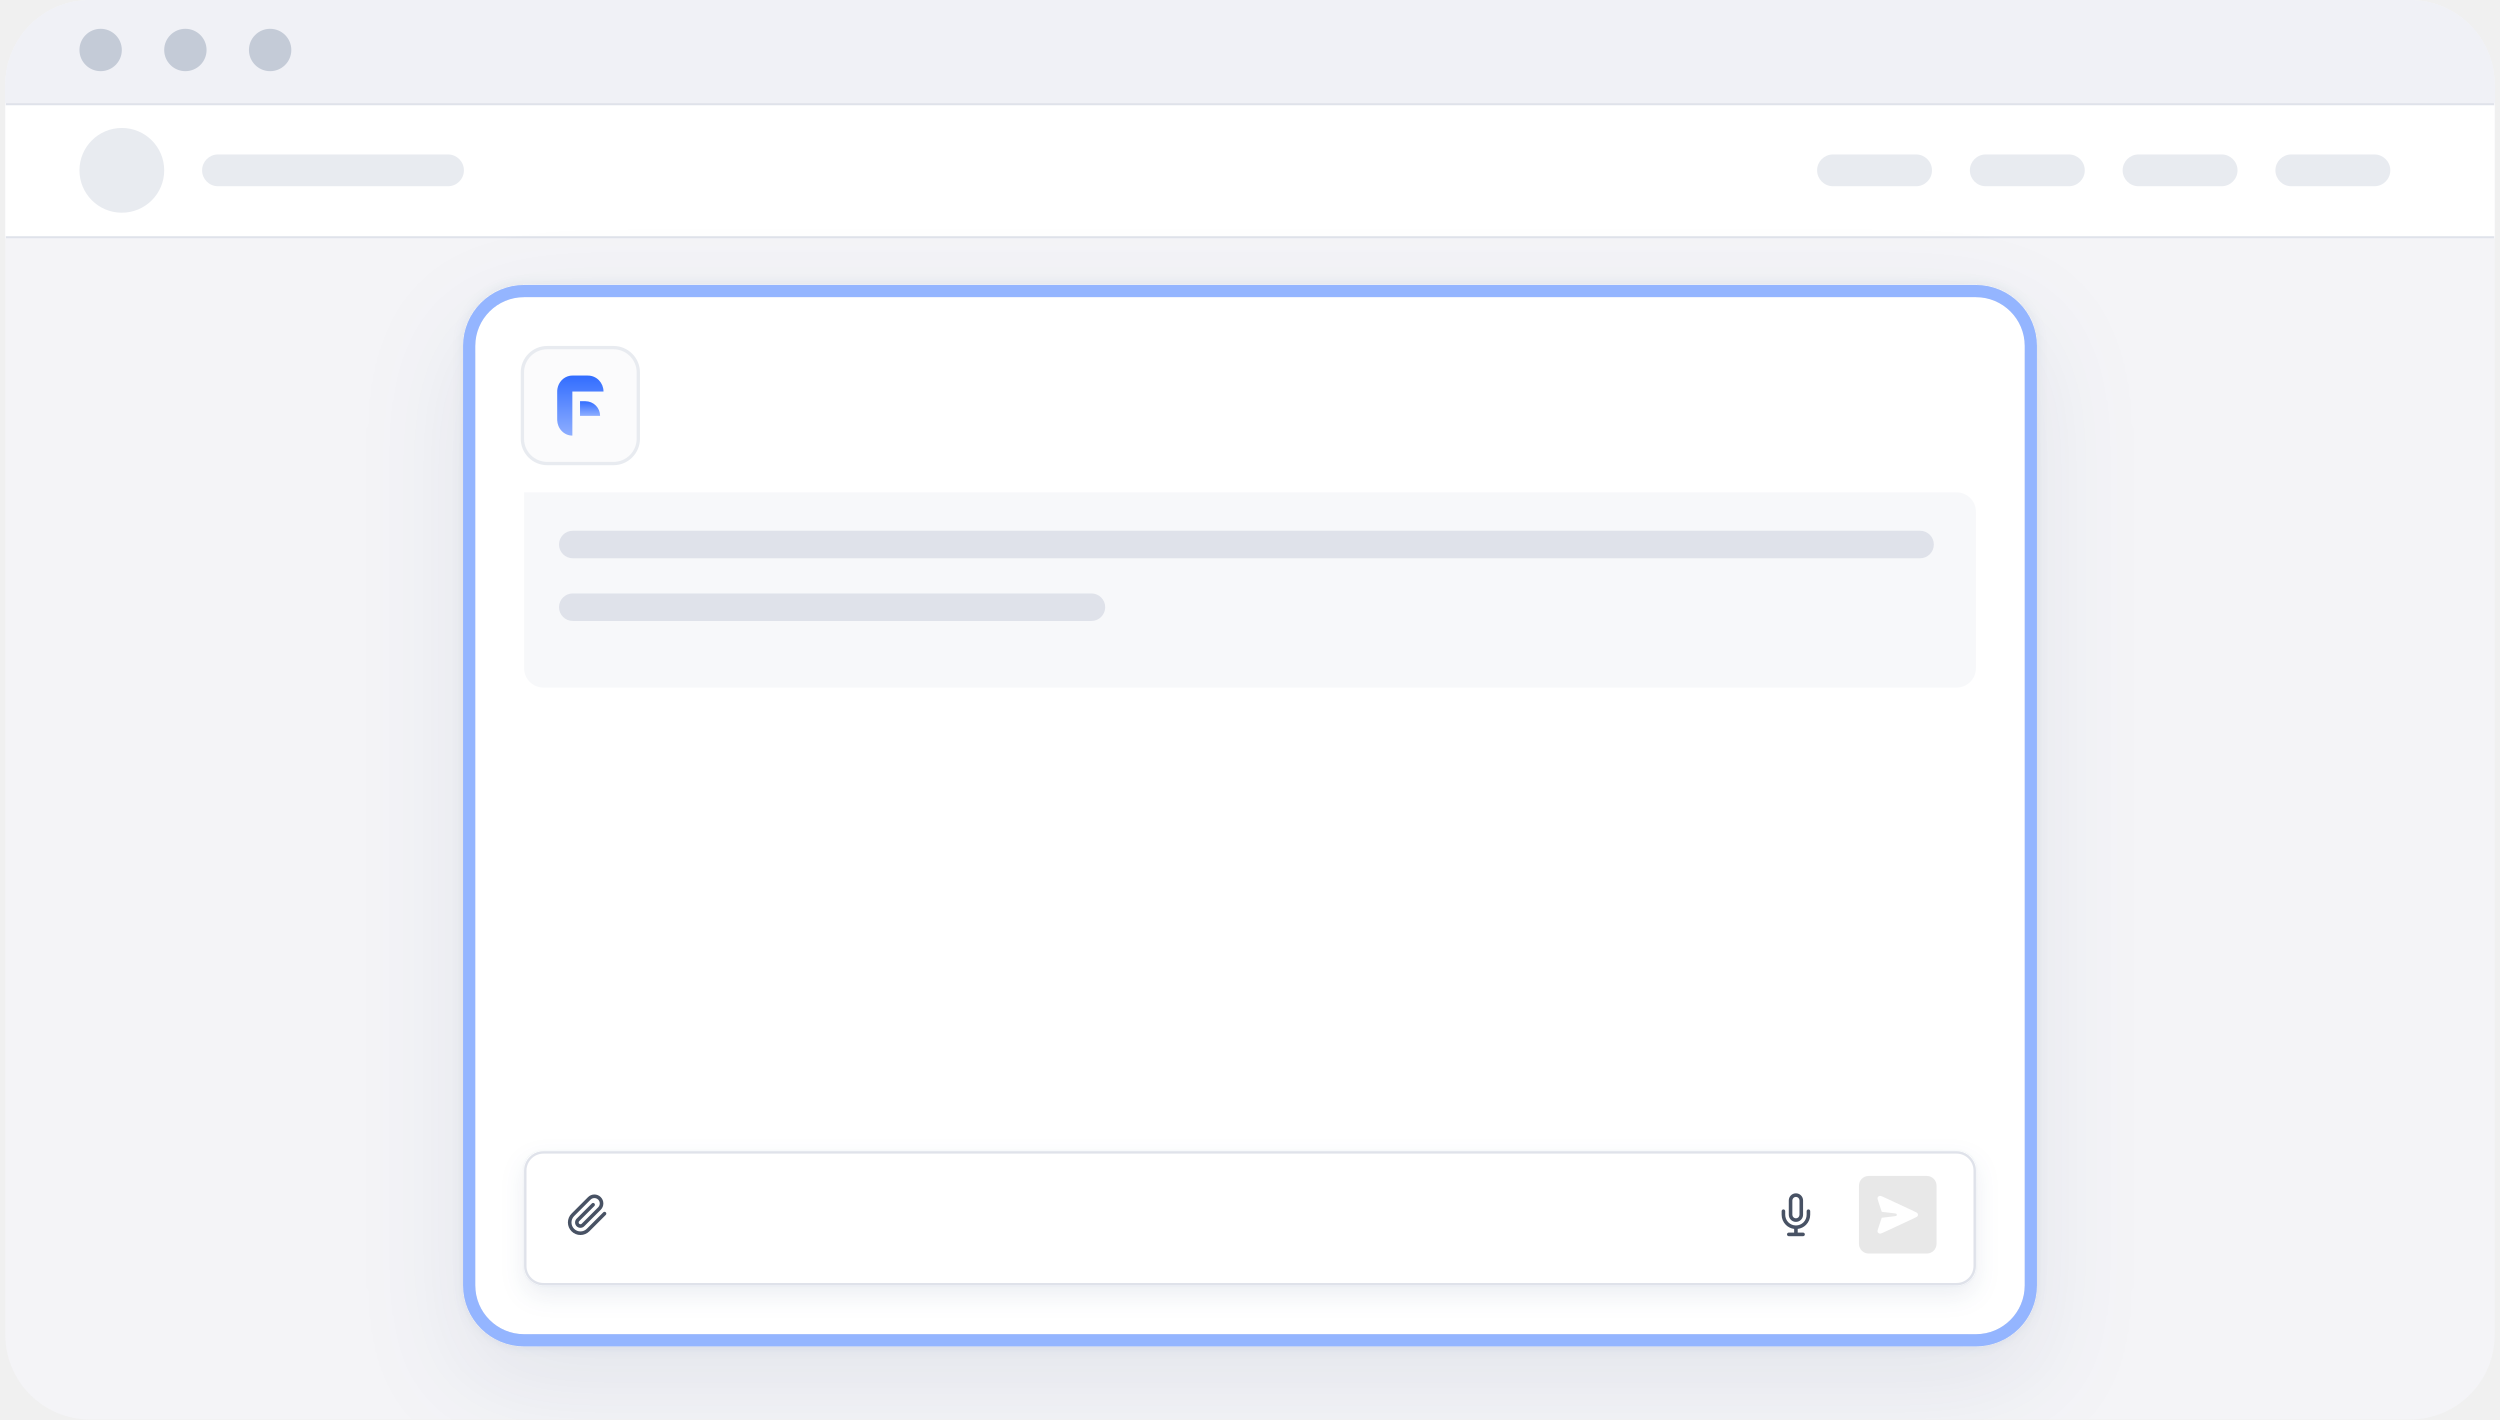
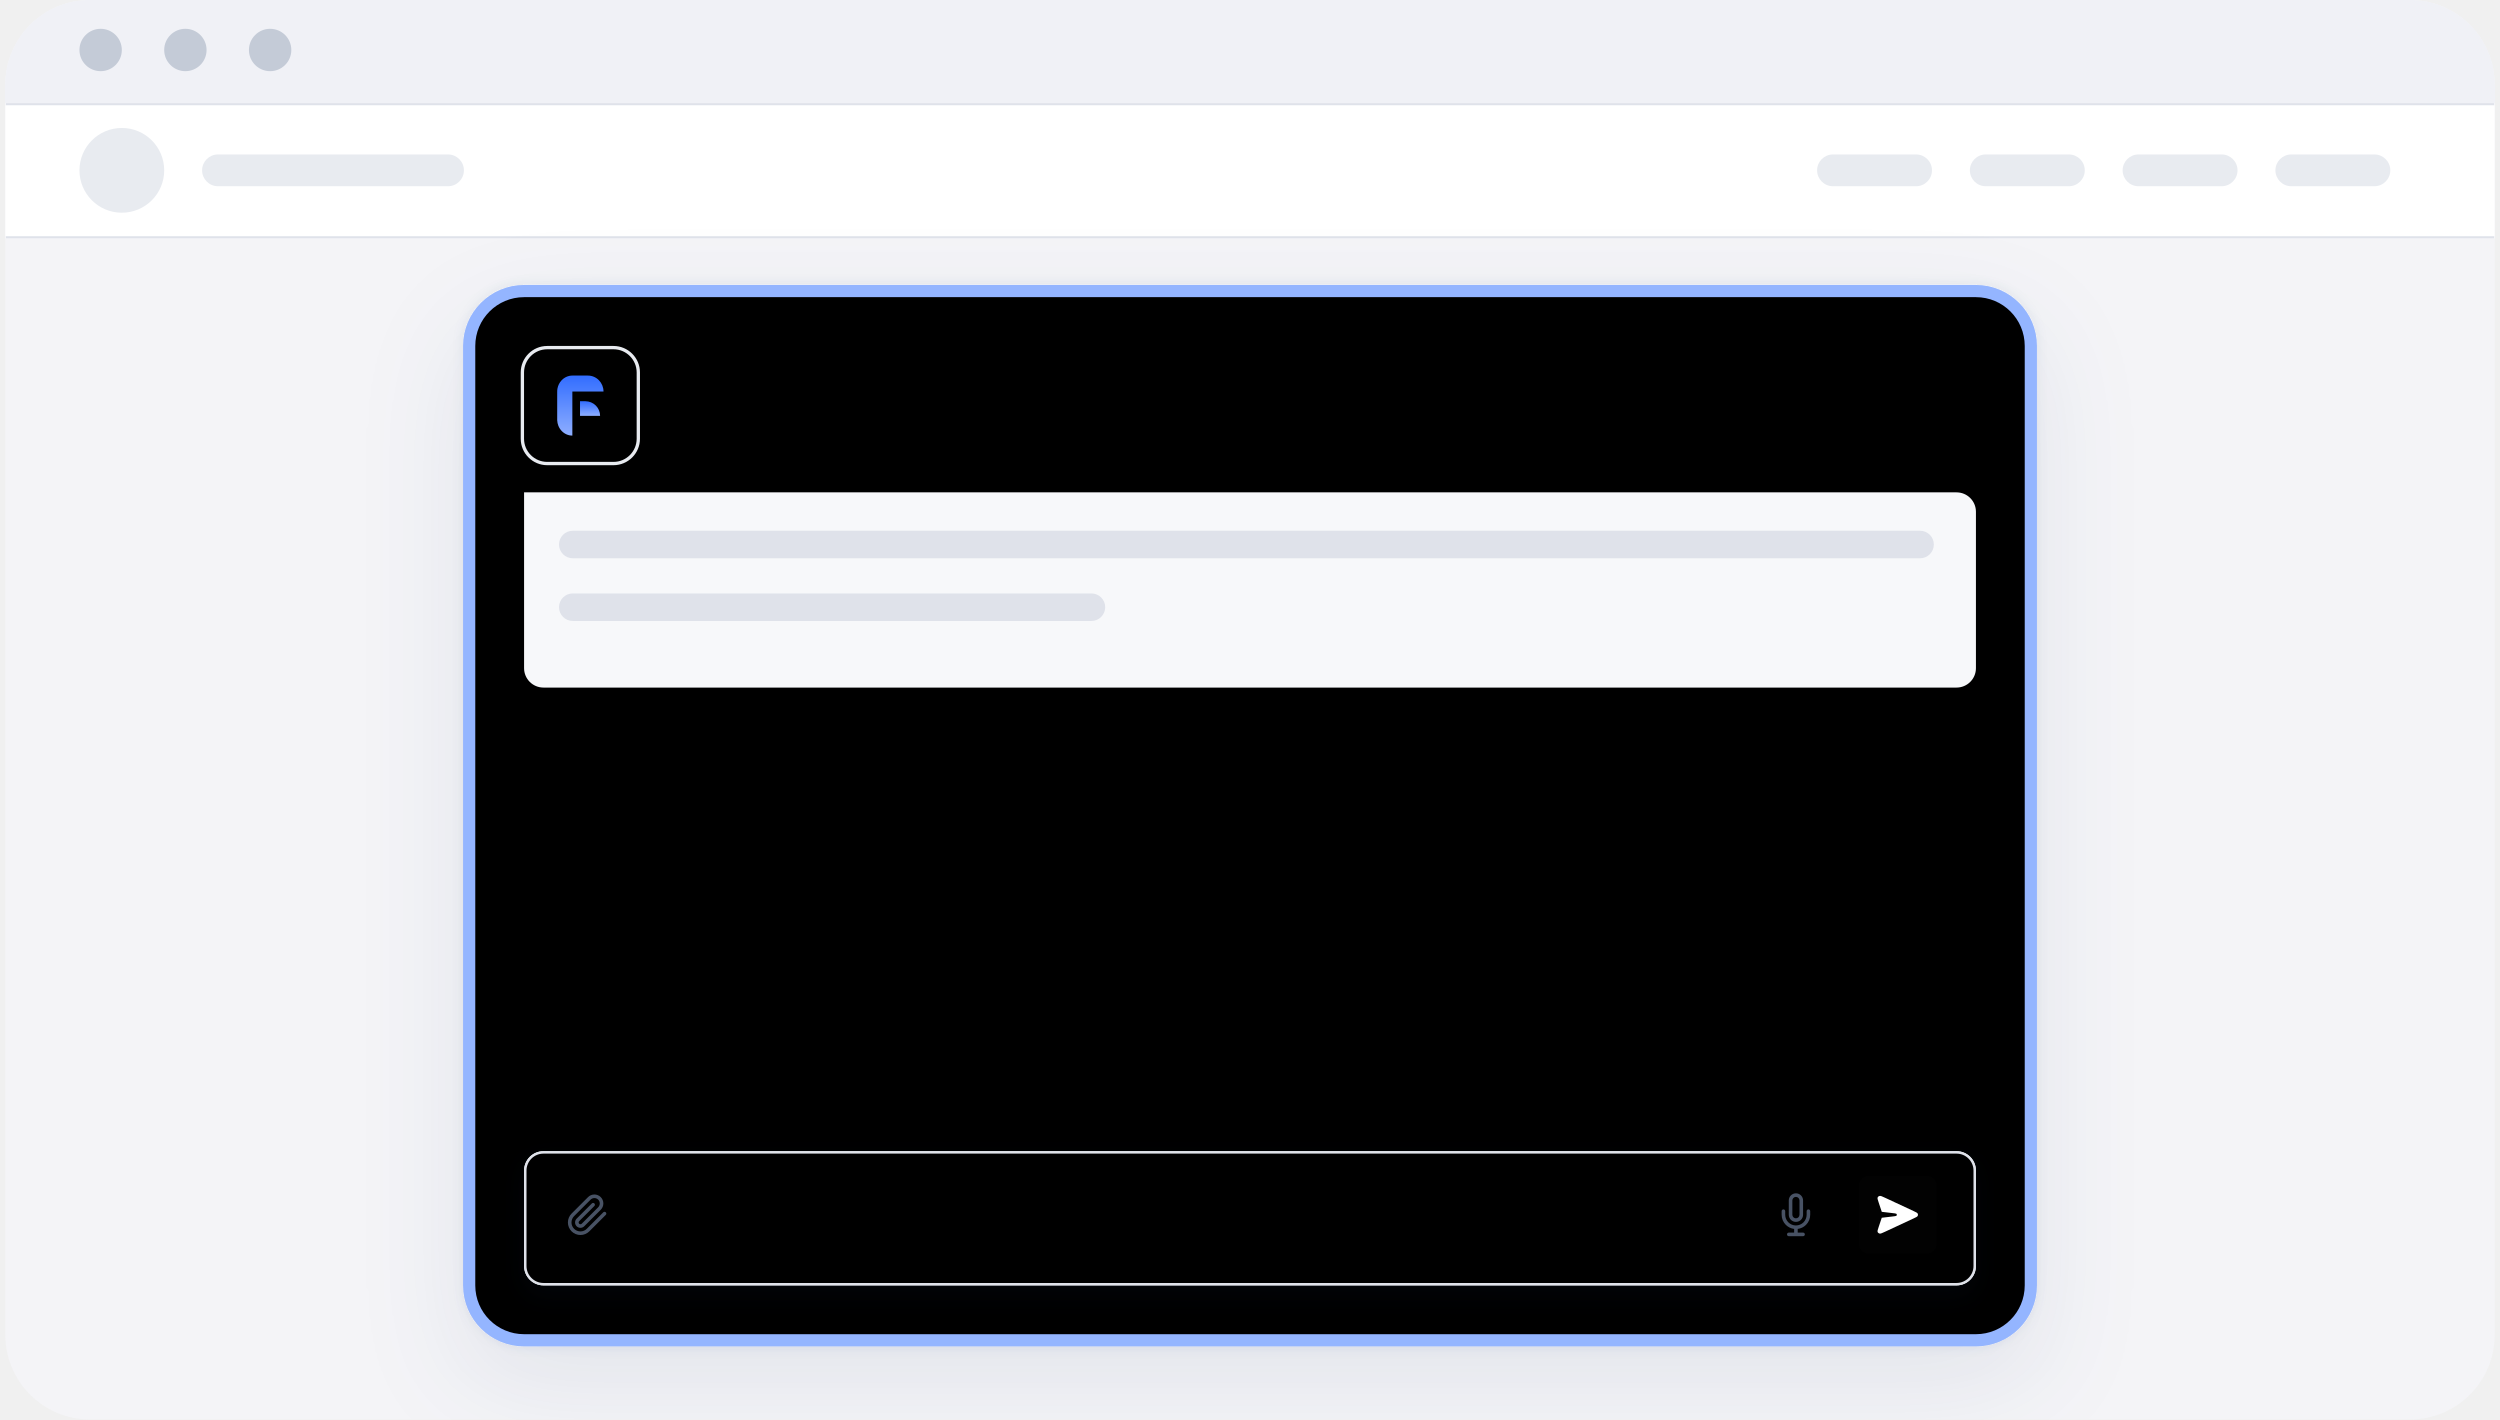
- <svg xmlns="http://www.w3.org/2000/svg" width="236" height="134" viewBox="0 0 236 134" fill="none">
+ <svg xmlns="http://www.w3.org/2000/svg" width="236" height="134" viewBox="0 0 236 134">
  <g clip-path="url(#clip0_528_985)">
    <rect x="0.5" width="235" height="134" rx="8" fill="#F4F4F7" />
    <mask id="path-2-inside-1_528_985" fill="white">
      <path d="M0.5 9.734H235.5V22.5H0.5V9.734Z" />
    </mask>
    <path d="M0.5 9.734H235.5V22.5H0.5V9.734Z" fill="white" />
    <path d="M0.5 9.934H235.5V9.534H0.5V9.934ZM235.5 22.3H0.5V22.7H235.5V22.3Z" fill="#DFE2EA" mask="url(#path-2-inside-1_528_985)" />
    <rect x="19.078" y="14.58" width="24.715" height="3" rx="1.5" fill="#E8EBF0" />
    <rect x="171.534" y="14.58" width="10.845" height="3" rx="1.5" fill="#E8EBF0" />
    <rect x="185.956" y="14.58" width="10.845" height="3" rx="1.5" fill="#E8EBF0" />
    <rect x="200.377" y="14.58" width="10.845" height="3" rx="1.5" fill="#E8EBF0" />
    <rect x="214.799" y="14.58" width="10.845" height="3" rx="1.5" fill="#E8EBF0" />
    <rect x="7.501" y="12.08" width="8" height="8" rx="4" fill="#E8EBF0" />
    <path d="M0.5 7.719C0.5 3.301 4.082 -0.281 8.5 -0.281H227.5C231.918 -0.281 235.5 3.301 235.5 7.719V9.719H0.5V7.719Z" fill="#F0F1F6" />
    <circle cx="9.5" cy="4.719" r="2" fill="#C4CBD7" />
    <circle cx="17.5" cy="4.719" r="2" fill="#C4CBD7" />
    <circle cx="25.5" cy="4.719" r="2" fill="#C4CBD7" />
    <g filter="url(#filter0_dd_528_985)">
      <rect x="44.866" y="28.052" width="146.269" height="97.897" rx="4.607" fill="white" />
      <rect x="44.29" y="27.476" width="147.421" height="99.048" rx="5.183" stroke="#94B5FF" stroke-width="1.152" />
      <rect x="49.313" y="32.815" width="10.944" height="10.944" rx="2.345" fill="#FBFBFC" />
      <rect x="49.313" y="32.815" width="10.944" height="10.944" rx="2.345" stroke="#E8EBF0" stroke-width="0.313" />
      <g clip-path="url(#clip1_528_985)">
        <path d="M54.03 35.453L55.461 35.453V35.454C55.473 35.453 55.486 35.453 55.498 35.453C55.691 35.453 55.883 35.492 56.062 35.568C56.24 35.644 56.403 35.755 56.54 35.896C56.676 36.036 56.785 36.203 56.859 36.386C56.933 36.569 56.971 36.766 56.971 36.964L54.03 36.964L54.03 41.121C53.842 41.121 53.656 41.082 53.482 41.006C53.308 40.93 53.151 40.819 53.018 40.678C52.885 40.538 52.779 40.371 52.708 40.188C52.644 40.026 52.608 39.853 52.6 39.678H52.599L52.599 37H52.599C52.596 36.89 52.605 36.779 52.626 36.669C52.681 36.376 52.818 36.107 53.018 35.896C53.218 35.684 53.473 35.541 53.75 35.482C53.843 35.463 53.936 35.453 54.03 35.453Z" fill="url(#paint0_linear_528_985)" />
        <path d="M55.261 39.257H54.754V37.876H55.269V37.876C55.448 37.877 55.626 37.913 55.792 37.981C55.961 38.051 56.114 38.152 56.243 38.281C56.372 38.409 56.474 38.561 56.544 38.729C56.613 38.896 56.649 39.076 56.649 39.257H55.261V39.257Z" fill="url(#paint1_linear_528_985)" />
      </g>
      <path d="M49.473 46.479H184.697C185.708 46.479 186.528 47.299 186.528 48.31V63.076C186.528 64.087 185.708 64.907 184.697 64.907H51.304C50.292 64.907 49.473 64.087 49.473 63.076V46.479Z" fill="#F7F8FA" />
      <rect x="52.771" y="50.102" width="129.783" height="2.6" rx="1.3" fill="#DFE2EA" />
      <rect x="52.771" y="56.02" width="51.559" height="2.6" rx="1.3" fill="#DFE2EA" />
      <g filter="url(#filter1_dd_528_985)">
        <rect x="49.473" y="108.672" width="137.055" height="12.669" rx="1.831" fill="white" />
        <rect x="49.587" y="108.787" width="136.826" height="12.44" rx="1.717" stroke="#DFE2EA" stroke-width="0.229" />
        <g clip-path="url(#clip2_528_985)">
          <path fill-rule="evenodd" clip-rule="evenodd" d="M56.11 113.098C55.976 113.098 55.846 113.151 55.751 113.247L54.196 114.802C54.037 114.96 53.948 115.176 53.948 115.4C53.948 115.625 54.037 115.84 54.196 115.999C54.355 116.158 54.57 116.247 54.795 116.247C55.019 116.247 55.235 116.158 55.393 115.999L56.949 114.444C57.015 114.378 57.122 114.378 57.188 114.444C57.254 114.51 57.254 114.617 57.188 114.683L55.633 116.238C55.41 116.461 55.109 116.585 54.795 116.585C54.48 116.585 54.179 116.461 53.957 116.238C53.734 116.016 53.61 115.715 53.61 115.4C53.61 115.086 53.734 114.785 53.957 114.562L55.512 113.007C55.671 112.848 55.886 112.759 56.11 112.759C56.335 112.759 56.55 112.848 56.709 113.007C56.868 113.166 56.957 113.381 56.957 113.606C56.957 113.83 56.868 114.046 56.709 114.204L55.152 115.759C55.057 115.855 54.928 115.908 54.793 115.908C54.658 115.908 54.529 115.855 54.434 115.759C54.339 115.664 54.285 115.535 54.285 115.4C54.285 115.266 54.339 115.136 54.434 115.041L55.871 113.606C55.937 113.54 56.044 113.54 56.11 113.606C56.176 113.672 56.176 113.78 56.11 113.846L54.673 115.281C54.642 115.312 54.624 115.355 54.624 115.4C54.624 115.445 54.642 115.488 54.673 115.52C54.705 115.552 54.748 115.57 54.793 115.57C54.838 115.57 54.881 115.552 54.913 115.52L56.47 113.965C56.565 113.87 56.618 113.74 56.618 113.606C56.618 113.471 56.565 113.342 56.47 113.247C56.374 113.151 56.245 113.098 56.11 113.098Z" fill="#485264" />
        </g>
        <g clip-path="url(#clip3_528_985)">
          <path fill-rule="evenodd" clip-rule="evenodd" d="M169.058 112.846C169.185 112.72 169.356 112.649 169.535 112.649C169.714 112.649 169.886 112.72 170.012 112.846C170.139 112.973 170.21 113.145 170.21 113.323V114.672C170.21 114.851 170.139 115.023 170.012 115.149C169.886 115.276 169.714 115.347 169.535 115.347C169.356 115.347 169.185 115.276 169.058 115.149C168.932 115.023 168.861 114.851 168.861 114.672V113.323C168.861 113.145 168.932 112.973 169.058 112.846ZM169.535 112.986C169.446 112.986 169.36 113.022 169.297 113.085C169.233 113.148 169.198 113.234 169.198 113.323V114.672C169.198 114.762 169.233 114.848 169.297 114.911C169.36 114.974 169.446 115.01 169.535 115.01C169.625 115.01 169.71 114.974 169.774 114.911C169.837 114.848 169.872 114.762 169.872 114.672V113.323C169.872 113.234 169.837 113.148 169.774 113.085C169.71 113.022 169.625 112.986 169.535 112.986ZM168.355 114.166C168.448 114.166 168.524 114.242 168.524 114.335V114.672C168.524 114.941 168.63 115.198 168.82 115.388C169.01 115.577 169.267 115.684 169.535 115.684C169.804 115.684 170.061 115.577 170.251 115.388C170.44 115.198 170.547 114.941 170.547 114.672V114.335C170.547 114.242 170.622 114.166 170.715 114.166C170.809 114.166 170.884 114.242 170.884 114.335V114.672C170.884 115.03 170.742 115.373 170.489 115.626C170.276 115.839 169.999 115.973 169.704 116.011V116.358H170.21C170.303 116.358 170.378 116.434 170.378 116.527C170.378 116.62 170.303 116.696 170.21 116.696H168.861C168.768 116.696 168.692 116.62 168.692 116.527C168.692 116.434 168.768 116.358 168.861 116.358H169.367V116.011C169.071 115.973 168.794 115.839 168.581 115.626C168.328 115.373 168.186 115.03 168.186 114.672V114.335C168.186 114.242 168.262 114.166 168.355 114.166Z" fill="#485264" />
        </g>
        <rect x="175.486" y="111.01" width="7.324" height="7.324" rx="0.916" fill="#171717" fill-opacity="0.1" />
        <path d="M181.033 114.566C180.994 114.488 180.871 114.431 180.625 114.316L177.953 113.07C177.671 112.938 177.529 112.872 177.434 112.894C177.352 112.912 177.284 112.966 177.251 113.039C177.213 113.123 177.26 113.264 177.355 113.545L177.639 114.397L178.538 114.502C178.831 114.536 178.978 114.553 179.007 114.575C179.078 114.626 179.078 114.726 179.007 114.777C178.978 114.799 178.831 114.816 178.538 114.85L177.637 114.956L177.355 115.799C177.26 116.081 177.213 116.221 177.251 116.305C177.284 116.378 177.352 116.432 177.434 116.451C177.529 116.472 177.671 116.406 177.953 116.274L180.625 115.029C180.871 114.914 180.994 114.857 181.033 114.779C181.067 114.711 181.067 114.633 181.033 114.566Z" fill="white" />
      </g>
    </g>
  </g>
  <defs>
    <filter id="filter0_dd_528_985" x="33.714" y="20.9" width="168.572" height="120.2" filterUnits="userSpaceOnUse" color-interpolation-filters="sRGB">
      <feFlood flood-opacity="0" result="BackgroundImageFix" />
      <feColorMatrix in="SourceAlpha" type="matrix" values="0 0 0 0 0 0 0 0 0 0 0 0 0 0 0 0 0 0 127 0" result="hardAlpha" />
      <feOffset />
      <feGaussianBlur stdDeviation="0.5" />
      <feComposite in2="hardAlpha" operator="out" />
      <feColorMatrix type="matrix" values="0 0 0 0 0.075 0 0 0 0 0.2 0 0 0 0 0.42 0 0 0 0.08 0" />
      <feBlend mode="normal" in2="BackgroundImageFix" result="effect1_dropShadow_528_985" />
      <feColorMatrix in="SourceAlpha" type="matrix" values="0 0 0 0 0 0 0 0 0 0 0 0 0 0 0 0 0 0 127 0" result="hardAlpha" />
      <feOffset dy="4" />
      <feGaussianBlur stdDeviation="5" />
      <feColorMatrix type="matrix" values="0 0 0 0 0.075 0 0 0 0 0.2 0 0 0 0 0.42 0 0 0 0.08 0" />
      <feBlend mode="normal" in2="effect1_dropShadow_528_985" result="effect2_dropShadow_528_985" />
      <feBlend mode="normal" in="SourceGraphic" in2="effect2_dropShadow_528_985" result="shape" />
    </filter>
    <filter id="filter1_dd_528_985" x="47.184" y="107.299" width="141.633" height="17.247" filterUnits="userSpaceOnUse" color-interpolation-filters="sRGB">
      <feFlood flood-opacity="0" result="BackgroundImageFix" />
      <feColorMatrix in="SourceAlpha" type="matrix" values="0 0 0 0 0 0 0 0 0 0 0 0 0 0 0 0 0 0 127 0" result="hardAlpha" />
      <feOffset />
      <feGaussianBlur stdDeviation="0.114" />
      <feComposite in2="hardAlpha" operator="out" />
      <feColorMatrix type="matrix" values="0 0 0 0 0.075 0 0 0 0 0.2 0 0 0 0 0.42 0 0 0 0.08 0" />
      <feBlend mode="normal" in2="BackgroundImageFix" result="effect1_dropShadow_528_985" />
      <feColorMatrix in="SourceAlpha" type="matrix" values="0 0 0 0 0 0 0 0 0 0 0 0 0 0 0 0 0 0 127 0" result="hardAlpha" />
      <feOffset dy="0.916" />
      <feGaussianBlur stdDeviation="1.144" />
      <feColorMatrix type="matrix" values="0 0 0 0 0.075 0 0 0 0 0.2 0 0 0 0 0.42 0 0 0 0.08 0" />
      <feBlend mode="normal" in2="effect1_dropShadow_528_985" result="effect2_dropShadow_528_985" />
      <feBlend mode="normal" in="SourceGraphic" in2="effect2_dropShadow_528_985" result="shape" />
    </filter>
    <linearGradient id="paint0_linear_528_985" x1="54.785" y1="35.453" x2="54.785" y2="41.121" gradientUnits="userSpaceOnUse">
      <stop stop-color="#326DFF" />
      <stop offset="1" stop-color="#8EAEFF" />
    </linearGradient>
    <linearGradient id="paint1_linear_528_985" x1="55.702" y1="37.876" x2="55.702" y2="39.257" gradientUnits="userSpaceOnUse">
      <stop stop-color="#326DFF" />
      <stop offset="1" stop-color="#8EAEFF" />
    </linearGradient>
    <clipPath id="clip0_528_985">
      <rect x="0.5" width="235" height="134" rx="8" fill="white" />
    </clipPath>
    <clipPath id="clip1_528_985">
      <rect width="6.254" height="6.254" fill="white" transform="translate(51.658 35.1602)" />
    </clipPath>
    <clipPath id="clip2_528_985">
      <rect width="4.578" height="4.578" fill="white" transform="translate(53.1348 112.384)" />
    </clipPath>
    <clipPath id="clip3_528_985">
      <rect width="4.578" height="4.578" fill="white" transform="translate(167.247 112.384)" />
    </clipPath>
  </defs>
</svg>
